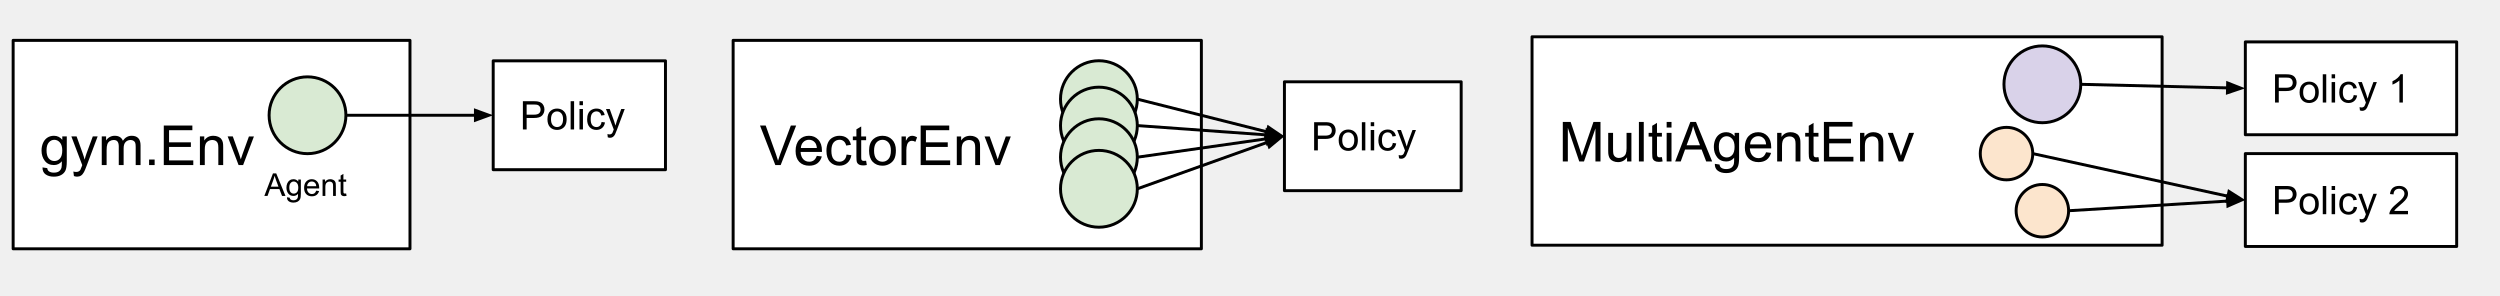
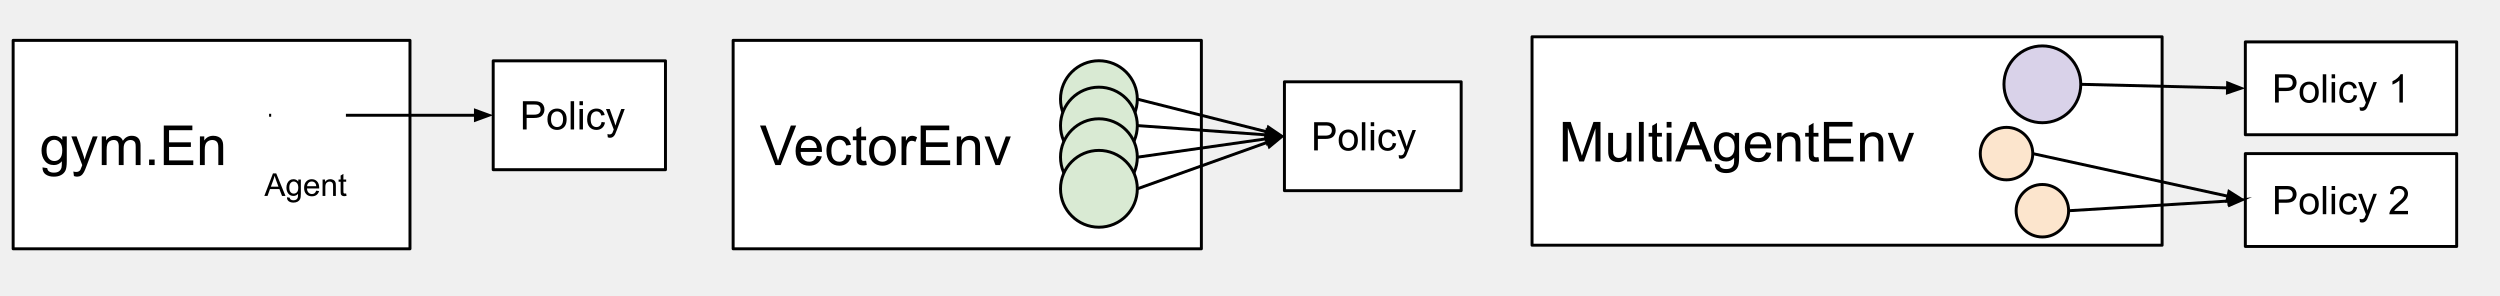
<svg xmlns="http://www.w3.org/2000/svg" version="1.1" viewBox="0.0 0.0 844.68 100.0" fill="none" stroke="none" stroke-linecap="square" stroke-miterlimit="10">
  <clipPath id="p.0">
    <path d="m0 0l844.68 0l0 100.0l-844.68 0l0 -100.0z" clip-rule="nonzero" />
  </clipPath>
  <g clip-path="url(#p.0)">
    <path fill="#000000" fill-opacity="0.0" d="m0 0l844.68 0l0 100.0l-844.68 0z" fill-rule="evenodd" />
    <path fill="#ffffff" d="m4.441 13.635l134.079 0l0 70.425l-134.079 0z" fill-rule="evenodd" />
    <path stroke="#000000" stroke-width="1.0" stroke-linejoin="round" stroke-linecap="butt" d="m4.441 13.635l134.079 0l0 70.425l-134.079 0z" fill-rule="evenodd" />
-     <path fill="#000000" d="m14.363 56.565l1.594 0.234q0.109 0.75 0.562 1.078q0.609 0.453 1.672 0.453q1.141 0 1.75 -0.453q0.625 -0.453 0.844 -1.266q0.125 -0.5 0.109 -2.109q-1.062 1.266 -2.672 1.266q-2.0 0 -3.094 -1.438q-1.094 -1.438 -1.094 -3.453q0 -1.391 0.5 -2.562q0.516 -1.172 1.453 -1.797q0.953 -0.641 2.25 -0.641q1.703 0 2.812 1.375l0 -1.156l1.516 0l0 8.359q0 2.266 -0.469 3.203q-0.453 0.938 -1.453 1.484q-0.984 0.547 -2.453 0.547q-1.719 0 -2.797 -0.781q-1.062 -0.766 -1.031 -2.344zm1.359 -5.812q0 1.906 0.75 2.781q0.766 0.875 1.906 0.875q1.125 0 1.891 -0.859q0.766 -0.875 0.766 -2.734q0 -1.781 -0.797 -2.672q-0.781 -0.906 -1.891 -0.906q-1.094 0 -1.859 0.891q-0.766 0.875 -0.766 2.625zm9.251 8.734l-0.188 -1.531q0.547 0.141 0.938 0.141q0.547 0 0.875 -0.188q0.328 -0.172 0.547 -0.5q0.156 -0.25 0.5 -1.219q0.047 -0.141 0.141 -0.406l-3.672 -9.688l1.766 0l2.016 5.594q0.391 1.078 0.703 2.25q0.281 -1.125 0.672 -2.203l2.078 -5.641l1.641 0l-3.688 9.828q-0.594 1.609 -0.922 2.203q-0.438 0.812 -1.0 1.188q-0.562 0.375 -1.344 0.375q-0.484 0 -1.062 -0.203zm9.406 -3.719l0 -9.672l1.469 0l0 1.359q0.453 -0.719 1.203 -1.141q0.766 -0.438 1.719 -0.438q1.078 0 1.766 0.453q0.688 0.438 0.969 1.234q1.156 -1.688 2.984 -1.688q1.453 0 2.219 0.797q0.781 0.797 0.781 2.453l0 6.641l-1.641 0l0 -6.094q0 -0.984 -0.156 -1.406q-0.156 -0.438 -0.578 -0.703q-0.422 -0.266 -0.984 -0.266q-1.016 0 -1.688 0.688q-0.672 0.672 -0.672 2.156l0 5.625l-1.641 0l0 -6.281q0 -1.094 -0.406 -1.641q-0.406 -0.547 -1.312 -0.547q-0.688 0 -1.281 0.359q-0.594 0.359 -0.859 1.062q-0.25 0.703 -0.25 2.031l0 5.016l-1.641 0zm15.994 0l0 -1.875l1.875 0l0 1.875l-1.875 0zm4.965 0l0 -13.359l9.656 0l0 1.578l-7.875 0l0 4.094l7.375 0l0 1.562l-7.375 0l0 4.547l8.188 0l0 1.578l-9.969 0zm12.209 0l0 -9.672l1.469 0l0 1.375q1.062 -1.594 3.078 -1.594q0.875 0 1.609 0.312q0.734 0.312 1.094 0.828q0.375 0.5 0.516 1.203q0.094 0.453 0.094 1.594l0 5.953l-1.641 0l0 -5.891q0 -1.0 -0.203 -1.484q-0.188 -0.5 -0.672 -0.797q-0.484 -0.297 -1.141 -0.297q-1.047 0 -1.812 0.672q-0.75 0.656 -0.75 2.516l0 5.281l-1.641 0zm13.063 0l-3.688 -9.672l1.734 0l2.078 5.797q0.328 0.938 0.625 1.938q0.203 -0.766 0.609 -1.828l2.141 -5.906l1.688 0l-3.656 9.672l-1.531 0z" fill-rule="nonzero" />
+     <path fill="#000000" d="m14.363 56.565l1.594 0.234q0.109 0.75 0.562 1.078q0.609 0.453 1.672 0.453q1.141 0 1.75 -0.453q0.625 -0.453 0.844 -1.266q0.125 -0.5 0.109 -2.109q-1.062 1.266 -2.672 1.266q-2.0 0 -3.094 -1.438q-1.094 -1.438 -1.094 -3.453q0 -1.391 0.5 -2.562q0.516 -1.172 1.453 -1.797q0.953 -0.641 2.25 -0.641q1.703 0 2.812 1.375l0 -1.156l1.516 0l0 8.359q0 2.266 -0.469 3.203q-0.453 0.938 -1.453 1.484q-0.984 0.547 -2.453 0.547q-1.719 0 -2.797 -0.781q-1.062 -0.766 -1.031 -2.344zm1.359 -5.812q0 1.906 0.75 2.781q0.766 0.875 1.906 0.875q1.125 0 1.891 -0.859q0.766 -0.875 0.766 -2.734q0 -1.781 -0.797 -2.672q-0.781 -0.906 -1.891 -0.906q-1.094 0 -1.859 0.891q-0.766 0.875 -0.766 2.625zm9.251 8.734l-0.188 -1.531q0.547 0.141 0.938 0.141q0.547 0 0.875 -0.188q0.328 -0.172 0.547 -0.5q0.156 -0.25 0.5 -1.219q0.047 -0.141 0.141 -0.406l-3.672 -9.688l1.766 0l2.016 5.594q0.391 1.078 0.703 2.25q0.281 -1.125 0.672 -2.203l2.078 -5.641l1.641 0l-3.688 9.828q-0.594 1.609 -0.922 2.203q-0.438 0.812 -1.0 1.188q-0.562 0.375 -1.344 0.375q-0.484 0 -1.062 -0.203zm9.406 -3.719l0 -9.672l1.469 0l0 1.359q0.453 -0.719 1.203 -1.141q0.766 -0.438 1.719 -0.438q1.078 0 1.766 0.453q0.688 0.438 0.969 1.234q1.156 -1.688 2.984 -1.688q1.453 0 2.219 0.797q0.781 0.797 0.781 2.453l0 6.641l-1.641 0l0 -6.094q0 -0.984 -0.156 -1.406q-0.156 -0.438 -0.578 -0.703q-0.422 -0.266 -0.984 -0.266q-1.016 0 -1.688 0.688q-0.672 0.672 -0.672 2.156l0 5.625l-1.641 0l0 -6.281q0 -1.094 -0.406 -1.641q-0.406 -0.547 -1.312 -0.547q-0.688 0 -1.281 0.359q-0.594 0.359 -0.859 1.062q-0.25 0.703 -0.25 2.031l0 5.016l-1.641 0zm15.994 0l0 -1.875l1.875 0l0 1.875l-1.875 0zm4.965 0l0 -13.359l9.656 0l0 1.578l-7.875 0l0 4.094l7.375 0l0 1.562l-7.375 0l0 4.547l8.188 0l0 1.578l-9.969 0zm12.209 0l0 -9.672l1.469 0l0 1.375q1.062 -1.594 3.078 -1.594q0.875 0 1.609 0.312q0.734 0.312 1.094 0.828q0.375 0.5 0.516 1.203q0.094 0.453 0.094 1.594l0 5.953l-1.641 0l0 -5.891q0 -1.0 -0.203 -1.484q-0.188 -0.5 -0.672 -0.797q-0.484 -0.297 -1.141 -0.297q-1.047 0 -1.812 0.672q-0.75 0.656 -0.75 2.516l0 5.281l-1.641 0zm13.063.7.0rc0l-3.688 -9.672l1.734 0l2.078 5.797q0.328 0.938 0.625 1.938q0.203 -0.766 0.609 -1.828l2.141 -5.906l1.688 0l-3.656 9.672l-1.531 0z" fill-rule="nonzero" />
    <path fill="#ffffff" d="m166.638 20.549l58.205 0l0 36.787l-58.205 0z" fill-rule="evenodd" />
    <path stroke="#000000" stroke-width="1.0" stroke-linejoin="round" stroke-linecap="butt" d="m166.638 20.549l58.205 0l0 36.787l-58.205 0z" fill-rule="evenodd" />
    <path fill="#000000" d="m176.669 43.742l0 -9.547l3.594 0q0.953 0 1.453 0.094q0.703 0.125 1.172 0.453q0.484 0.328 0.766 0.922q0.297 0.594 0.297 1.297q0 1.219 -0.781 2.062q-0.766 0.844 -2.797 0.844l-2.438 0l0 3.875l-1.266 0zm1.266 -5.0l2.453 0q1.234 0 1.75 -0.453q0.516 -0.469 0.516 -1.281q0 -0.609 -0.312 -1.031q-0.297 -0.422 -0.797 -0.562q-0.312 -0.094 -1.172 -0.094l-2.438 0l0 3.422zm7.03 1.547q0 -1.922 1.078 -2.844q0.891 -0.766 2.172 -0.766q1.422 0 2.328 0.938q0.906 0.922 0.906 2.578q0 1.328 -0.406 2.094q-0.391 0.766 -1.156 1.188q-0.766 0.422 -1.672 0.422q-1.453 0 -2.359 -0.922q-0.891 -0.938 -0.891 -2.688zm1.203 0q0 1.328 0.578 1.984q0.594 0.656 1.469 0.656q0.875 0 1.453 -0.656q0.578 -0.672 0.578 -2.031q0 -1.281 -0.594 -1.938q-0.578 -0.656 -1.438 -0.656q-0.875 0 -1.469 0.656q-0.578 0.656 -0.578 1.984zm6.631 3.453l0 -9.547l1.172 0l0 9.547l-1.172 0zm2.992 -8.188l0 -1.359l1.172 0l0 1.359l-1.172 0zm0 8.188l0 -6.906l1.172 0l0 6.906l-1.172 0zm7.461 -2.531l1.156 0.156q-0.188 1.188 -0.969 1.859q-0.781 0.672 -1.922 0.672q-1.406 0 -2.281 -0.922q-0.859 -0.938 -0.859 -2.656q0 -1.125 0.375 -1.969q0.375 -0.844 1.125 -1.25q0.766 -0.422 1.656 -0.422q1.125 0 1.844 0.578q0.719 0.562 0.922 1.609l-1.141 0.172q-0.172 -0.703 -0.594 -1.047q-0.406 -0.359 -0.984 -0.359q-0.891 0 -1.453 0.641q-0.547 0.641 -0.547 2.0q0 1.406 0.531 2.031q0.547 0.625 1.406 0.625q0.688 0 1.141 -0.422q0.469 -0.422 0.594 -1.297zm2.102 5.188l-0.125 -1.094q0.375 0.109 0.656 0.109q0.391 0 0.625 -0.141q0.234 -0.125 0.391 -0.359q0.109 -0.172 0.359 -0.875q0.031 -0.094 0.109 -0.281l-2.625 -6.922l1.266 0l1.438 4.0q0.281 0.766 0.5 1.594q0.203 -0.797 0.469 -1.578l1.484 -4.016l1.172 0l-2.625 7.016q-0.422 1.141 -0.656 1.578q-0.312 0.578 -0.719 0.844q-0.406 0.281 -0.969 0.281q-0.328 0 -0.75 -0.156z" fill-rule="nonzero" />
-     <path fill="#d9ead3" d="m90.921 38.942l0 0c0 -7.167 5.81 -12.976 12.976 -12.976l0 0c3.442 0 6.742 1.367 9.176 3.801c2.434 2.434 3.801 5.734 3.801 9.176l0 0c0 7.167 -5.81 12.976 -12.976 12.976l0 0c-7.167 0 -12.976 -5.81 -12.976 -12.976z" fill-rule="evenodd" />
-     <path stroke="#000000" stroke-width="1.0" stroke-linejoin="round" stroke-linecap="butt" d="m90.921 38.942l0 0c0 -7.167 5.81 -12.976 12.976 -12.976l0 0c3.442 0 6.742 1.367 9.176 3.801c2.434 2.434 3.801 5.734 3.801 9.176l0 0c0 7.167 -5.81 12.976 -12.976 12.976l0 0c-7.167 0 -12.976 -5.81 -12.976 -12.976z" fill-rule="evenodd" />
+     <path fill="#d9ead3" d="m90.921 38.942.7.0rc0 0c0 -7.167 5.81 -12.976 12.976 -12.976l0 0c3.442 0 6.742 1.367 9.176 3.801c2.434 2.434 3.801 5.734 3.801 9.176l0 0c0 7.167 -5.81 12.976 -12.976 12.976l0 0c-7.167 0 -12.976 -5.81 -12.976 -12.976z" fill-rule="evenodd" />
+     <path stroke="#000000" stroke-width="1.0" stroke-linejoin="round" stroke-linecap="butt" d="m90.921 38.942.7.0rc0 0c0 -7.167 5.81 -12.976 12.976 -12.976l0 0c3.442 0 6.742 1.367 9.176 3.801c2.434 2.434 3.801 5.734 3.801 9.176l0 0c0 7.167 -5.81 12.976 -12.976 12.976l0 0c-7.167 0 -12.976 -5.81 -12.976 -12.976z" fill-rule="evenodd" />
    <path fill="#000000" fill-opacity="0.0" d="m116.874 38.942l49.764 0" fill-rule="evenodd" />
    <path stroke="#000000" stroke-width="1.0" stroke-linejoin="round" stroke-linecap="butt" d="m116.874 38.942l43.764 0" fill-rule="evenodd" />
    <path fill="#000000" stroke="#000000" stroke-width="1.0" stroke-linecap="butt" d="m160.638 40.594l4.538 -1.652l-4.538 -1.652z" fill-rule="evenodd" />
    <path fill="#000000" fill-opacity="0.0" d="m80.326 46.961l58.205 0l0 36.787l-58.205 0z" fill-rule="evenodd" />
    <path fill="#000000" d="m89.311 66.201l2.922 -7.625l1.094 0l3.125 7.625l-1.156 0l-0.891 -2.312l-3.188 0l-0.828 2.312l-1.078 0zm2.203 -3.125l2.578 0l-0.797 -2.125q-0.359 -0.953 -0.531 -1.578q-0.156 0.734 -0.422 1.453l-0.828 2.25zm5.451 3.578l0.906 0.141q0.062 0.422 0.328 0.609q0.344 0.266 0.938 0.266q0.656 0 1.0 -0.266q0.359 -0.25 0.484 -0.719q0.078 -0.297 0.078 -1.203q-0.625 0.719 -1.531 0.719q-1.141 0 -1.766 -0.812q-0.625 -0.828 -0.625 -1.984q0 -0.781 0.281 -1.453q0.297 -0.672 0.828 -1.031q0.547 -0.375 1.281 -0.375q0.984 0 1.609 0.797l0 -0.672l0.875 0l0 4.781q0 1.297 -0.266 1.828q-0.266 0.547 -0.844 0.859q-0.562 0.312 -1.391 0.312q-0.984 0 -1.594 -0.453q-0.609 -0.438 -0.594 -1.344zm0.781 -3.312q0 1.078 0.422 1.578q0.438 0.5 1.078 0.5q0.656 0 1.094 -0.484q0.438 -0.5 0.438 -1.562q0 -1.016 -0.453 -1.531q-0.453 -0.516 -1.094 -0.516q-0.609 0 -1.047 0.516q-0.438 0.5 -0.438 1.5zm9.098 1.078l0.969 0.125q-0.234 0.844 -0.859 1.312q-0.609 0.469 -1.578 0.469q-1.203 0 -1.922 -0.75q-0.703 -0.75 -0.703 -2.094q0 -1.391 0.719 -2.156q0.719 -0.781 1.859 -0.781q1.109 0 1.812 0.766q0.703 0.75 0.703 2.125q0 0.078 0 0.234l-4.125 0q0.047 0.922 0.516 1.406q0.469 0.484 1.156 0.484q0.516 0 0.875 -0.266q0.359 -0.281 0.578 -0.875zm-3.078 -1.516l3.094 0q-0.062 -0.688 -0.359 -1.047q-0.453 -0.531 -1.156 -0.531q-0.641 0 -1.094 0.438q-0.438 0.422 -0.484 1.141zm5.223 3.297l0 -5.531l0.844 0l0 0.797q0.609 -0.922 1.75 -0.922q0.5 0 0.922 0.188q0.422 0.172 0.625 0.469q0.219 0.297 0.297 0.688q0.047 0.266 0.047 0.922l0 3.391l-0.938 0l0 -3.359q0 -0.578 -0.109 -0.859q-0.109 -0.281 -0.391 -0.453q-0.266 -0.172 -0.641 -0.172q-0.594 0 -1.031 0.391q-0.438 0.375 -0.438 1.438l0 3.016l-0.938 0zm7.973 -0.844l0.125 0.828q-0.391 0.094 -0.703 0.094q-0.5 0 -0.781 -0.156q-0.281 -0.172 -0.406 -0.438q-0.109 -0.266 -0.109 -1.109l0 -3.172l-0.688 0l0 -0.734l0.688 0l0 -1.359l0.938 -0.562l0 1.922l0.938 0l0 0.734l-0.938 0l0 3.234q0 0.391 0.047 0.516q0.047 0.109 0.156 0.188q0.109 0.062 0.328 0.062q0.156 0 0.406 -0.047z" fill-rule="nonzero" />
    <path fill="#ffffff" d="m517.635 12.427l212.882 0l0 70.425l-212.882 0z" fill-rule="evenodd" />
    <path stroke="#000000" stroke-width="1.0" stroke-linejoin="round" stroke-linecap="butt" d="m517.635 12.427l212.882 0l0 70.425l-212.882 0z" fill-rule="evenodd" />
    <path fill="#000000" d="m528.026 54.559l0 -13.359l2.656 0l3.156 9.453q0.438 1.328 0.641 1.984q0.234 -0.734 0.703 -2.141l3.203 -9.297l2.375 0l0 13.359l-1.703 0l0 -11.172l-3.875 11.172l-1.594 0l-3.859 -11.375l0 11.375l-1.703 0zm21.713 0l0 -1.422q-1.125 1.641 -3.062 1.641q-0.859 0 -1.609 -0.328q-0.734 -0.328 -1.094 -0.828q-0.359 -0.5 -0.5 -1.219q-0.109 -0.469 -0.109 -1.531l0 -5.984l1.641 0l0 5.359q0 1.281 0.109 1.734q0.156 0.641 0.656 1.016q0.5 0.375 1.234 0.375q0.734 0 1.375 -0.375q0.656 -0.391 0.922 -1.031q0.266 -0.656 0.266 -1.891l0 -5.188l1.641 0l0 9.672l-1.469 0zm4.001 0l0 -13.359l1.641 0l0 13.359l-1.641 0zm7.77 -1.469l0.234 1.453q-0.688 0.141 -1.234 0.141q-0.891 0 -1.391 -0.281q-0.484 -0.281 -0.688 -0.734q-0.203 -0.469 -0.203 -1.938l0 -5.578l-1.203 0l0 -1.266l1.203 0l0 -2.391l1.625 -0.984l0 3.375l1.656 0l0 1.266l-1.656 0l0 5.672q0 0.688 0.078 0.891q0.094 0.203 0.281 0.328q0.203 0.109 0.578 0.109q0.266 0 0.719 -0.062zm1.605 -10.0l0 -1.891l1.641 0l0 1.891l-1.641 0zm0 11.469l0 -9.672l1.641 0l0 9.672l-1.641 0zm2.879 0l5.125 -13.359l1.906 0l5.469 13.359l-2.016 0l-1.547 -4.047l-5.594 0l-1.469 4.047l-1.875 0zm3.859 -5.484l4.531 0l-1.406 -3.703q-0.625 -1.688 -0.938 -2.766q-0.266 1.281 -0.719 2.547l-1.469 3.922zm9.537 6.281l1.594 0.234q0.109 0.75 0.562 1.078q0.609 0.453 1.672 0.453q1.141 0 1.75 -0.453q0.625 -0.453 0.844 -1.266q0.125 -0.5 0.109 -2.109q-1.062 1.266 -2.672 1.266q-2.0 0 -3.094 -1.438q-1.094 -1.438 -1.094 -3.453q0 -1.391 0.5 -2.562q0.516 -1.172 1.453 -1.797q0.953 -0.641 2.25 -0.641q1.703 0 2.812 1.375l0 -1.156l1.516 0l0 8.359q0 2.266 -0.469 3.203q-0.453 0.938 -1.453 1.484q-0.984 0.547 -2.453 0.547q-1.719 0 -2.797 -0.781q-1.062 -0.766 -1.031 -2.344zm1.359 -5.812q0 1.906 0.75 2.781q0.766 0.875 1.906 0.875q1.125 0 1.891 -0.859q0.766 -0.875 0.766 -2.734q0 -1.781 -0.797 -2.672q-0.781 -0.906 -1.891 -0.906q-1.094 0 -1.859 0.891q-0.766 0.875 -0.766 2.625zm15.954 1.906l1.688 0.203q-0.406 1.484 -1.484 2.312q-1.078 0.812 -2.766 0.812q-2.125 0 -3.375 -1.297q-1.234 -1.312 -1.234 -3.672q0 -2.453 1.25 -3.797q1.266 -1.344 3.266 -1.344q1.938 0 3.156 1.328q1.234 1.312 1.234 3.703q0 0.156 0 0.438l-7.219 0q0.094 1.594 0.906 2.453q0.812 0.844 2.016 0.844q0.906 0 1.547 -0.469q0.641 -0.484 1.016 -1.516zm-5.391 -2.656l5.406 0q-0.109 -1.219 -0.625 -1.828q-0.781 -0.953 -2.031 -0.953q-1.125 0 -1.906 0.766q-0.766 0.75 -0.844 2.016zm9.141 5.766l0 -9.672l1.469 0l0 1.375q1.062 -1.594 3.078 -1.594q0.875 0 1.609 0.312q0.734 0.312 1.094 0.828q0.375 0.5 0.516 1.203q0.094 0.453 0.094 1.594l0 5.953l-1.641 0l0 -5.891q0 -1.0 -0.203 -1.484q-0.188 -0.5 -0.672 -0.797q-0.484 -0.297 -1.141 -0.297q-1.047 0 -1.812 0.672q-0.75 0.656 -0.75 2.516l0 5.281l-1.641 0zm13.954 -1.469l0.234 1.453q-0.688 0.141 -1.234 0.141q-0.891 0 -1.391 -0.281q-0.484 -0.281 -0.688 -0.734q-0.203 -0.469 -0.203 -1.938l0 -5.578l-1.203 0l0 -1.266l1.203 0l0 -2.391l1.625 -0.984l0 3.375l1.656 0l0 1.266l-1.656 0l0 5.672q0 0.688 0.078 0.891q0.094 0.203 0.281 0.328q0.203 0.109 0.578 0.109q0.266 0 0.719 -0.062zm1.84 1.469l0 -13.359l9.656 0l0 1.578l-7.875 0l0 4.094l7.375 0l0 1.562l-7.375 0l0 4.547l8.188 0l0 1.578l-9.969 0zm12.209 0l0 -9.672l1.469 0l0 1.375q1.062 -1.594 3.078 -1.594q0.875 0 1.609 0.312q0.734 0.312 1.094 0.828q0.375 0.5 0.516 1.203q0.094 0.453 0.094 1.594l0 5.953l-1.641 0l0 -5.891q0 -1.0 -0.203 -1.484q-0.188 -0.5 -0.672 -0.797q-0.484 -0.297 -1.141 -0.297q-1.047 0 -1.812 0.672q-0.75 0.656 -0.75 2.516l0 5.281l-1.641 0zm13.063 0l-3.688 -9.672l1.734 0l2.078 5.797q0.328 0.938 0.625 1.938q0.203 -0.766 0.609 -1.828l2.141 -5.906l1.688 0l-3.656 9.672l-1.531 0z" fill-rule="nonzero" />
    <path fill="#d9d2e9" d="m677.081 28.488l0 0c0 -7.167 5.81 -12.976 12.976 -12.976l0 0c3.442 0 6.742 1.367 9.176 3.801c2.434 2.434 3.801 5.734 3.801 9.176l0 0c0 7.167 -5.81 12.976 -12.976 12.976l0 0c-7.167 0 -12.976 -5.81 -12.976 -12.976z" fill-rule="evenodd" />
    <path stroke="#000000" stroke-width="1.0" stroke-linejoin="round" stroke-linecap="butt" d="m677.081 28.488l0 0c0 -7.167 5.81 -12.976 12.976 -12.976l0 0c3.442 0 6.742 1.367 9.176 3.801c2.434 2.434 3.801 5.734 3.801 9.176l0 0c0 7.167 -5.81 12.976 -12.976 12.976l0 0c-7.167 0 -12.976 -5.81 -12.976 -12.976z" fill-rule="evenodd" />
    <path fill="#fce5cd" d="m669.08 51.898l0 0c0 -4.897 3.969 -8.866 8.866 -8.866l0 0c2.351 0 4.607 0.934 6.269 2.597c1.663 1.663 2.597 3.918 2.597 6.269l0 0c0 4.897 -3.97 8.866 -8.866 8.866l0 0c-4.897 0 -8.866 -3.97 -8.866 -8.866z" fill-rule="evenodd" />
    <path stroke="#000000" stroke-width="1.0" stroke-linejoin="round" stroke-linecap="butt" d="m669.08 51.898l0 0c0 -4.897 3.969 -8.866 8.866 -8.866l0 0c2.351 0 4.607 0.934 6.269 2.597c1.663 1.663 2.597 3.918 2.597 6.269l0 0c0 4.897 -3.97 8.866 -8.866 8.866l0 0c-4.897 0 -8.866 -3.97 -8.866 -8.866z" fill-rule="evenodd" />
    <path fill="#fce5cd" d="m681.192 71.198l0 0c0 -4.897 3.969 -8.866 8.866 -8.866l0 0c2.351 0 4.607 0.934 6.269 2.597c1.663 1.663 2.597 3.918 2.597 6.269l0 0c0 4.897 -3.97 8.866 -8.866 8.866l0 0c-4.897 0 -8.866 -3.97 -8.866 -8.866z" fill-rule="evenodd" />
    <path stroke="#000000" stroke-width="1.0" stroke-linejoin="round" stroke-linecap="butt" d="m681.192 71.198l0 0c0 -4.897 3.969 -8.866 8.866 -8.866l0 0c2.351 0 4.607 0.934 6.269 2.597c1.663 1.663 2.597 3.918 2.597 6.269l0 0c0 4.897 -3.97 8.866 -8.866 8.866l0 0c-4.897 0 -8.866 -3.97 -8.866 -8.866z" fill-rule="evenodd" />
    <path fill="#ffffff" d="m758.638 14.157l71.402 0l0 31.37l-71.402 0z" fill-rule="evenodd" />
    <path stroke="#000000" stroke-width="1.0" stroke-linejoin="round" stroke-linecap="butt" d="m758.638 14.157l71.402 0l0 31.37l-71.402 0z" fill-rule="evenodd" />
    <path fill="#000000" d="m768.669 34.643l0 -9.547l3.594 0q0.953 0 1.453 0.094q0.703 0.125 1.172 0.453q0.484 0.328 0.766 0.922q0.297 0.594 0.297 1.297q0 1.219 -0.781 2.062q-0.766 0.844 -2.797 0.844l-2.438 0l0 3.875l-1.266 0zm1.266 -5l2.453 0q1.234 0 1.75 -0.453q0.516 -0.469 0.516 -1.281q0 -0.609 -0.312 -1.031q-0.297 -0.422 -0.797 -0.562q-0.312 -0.094 -1.172 -0.094l-2.438 0l0 3.422zm7.03 1.547q0 -1.922 1.078 -2.844q0.891 -0.766 2.172 -0.766q1.422 0 2.328 0.938q0.906 0.922 0.906 2.578q0 1.328 -0.406 2.094q-0.391 0.766 -1.156 1.188q-0.766 0.422 -1.672 0.422q-1.453 0 -2.359 -0.922q-0.891 -0.938 -0.891 -2.688zm1.203 0q0 1.328 0.578 1.984q0.594 0.656 1.469 0.656q0.875 0 1.453 -0.656q0.578 -0.672 0.578 -2.031q0 -1.281 -0.594 -1.938q-0.578 -0.656 -1.438 -0.656q-0.875 0 -1.469 0.656q-0.578 0.656 -0.578 1.984zm6.631 3.453l0 -9.547l1.172 0l0 9.547l-1.172 0zm2.992 -8.188l0 -1.359l1.172 0l0 1.359l-1.172 0zm0 8.188l0 -6.906l1.172 0l0 6.906l-1.172 0zm7.461 -2.531l1.156 0.156q-0.188 1.188 -0.969 1.859q-0.781 0.672 -1.922 0.672q-1.406 0 -2.281 -0.922q-0.859 -0.938 -0.859 -2.656q0 -1.125 0.375 -1.969q0.375 -0.844 1.125 -1.25q0.766 -0.422 1.656 -0.422q1.125 0 1.844 0.578q0.719 0.562 0.922 1.609l-1.141 0.172q-0.172 -0.703 -0.594 -1.047q-0.406 -0.359 -0.984 -0.359q-0.891 0 -1.453 0.641q-0.547 0.641 -0.547 2.0q0 1.406 0.531 2.031q0.547 0.625 1.406 0.625q0.688 0 1.141 -0.422q0.469 -0.422 0.594 -1.297zm2.102 5.188l-0.125 -1.094q0.375 0.109 0.656 0.109q0.391 0 0.625 -0.141q0.234 -0.125 0.391 -0.359q0.109 -0.172 0.359 -0.875q0.031 -0.094 0.109 -0.281l-2.625 -6.922l1.266 0l1.438 4.0q0.281 0.766 0.5 1.594q0.203 -0.797 0.469 -1.578l1.484 -4.016l1.172 0l-2.625 7.016q-0.422 1.141 -0.656 1.578q-0.312 0.578 -0.719 0.844q-0.406 0.281 -0.969 0.281q-0.328 0 -0.75 -0.156zm14.508 -2.656l-1.172 0l0 -7.469q-0.422 0.406 -1.109 0.812q-0.688 0.406 -1.234 0.609l0 -1.141q0.984 -0.453 1.719 -1.109q0.734 -0.672 1.031 -1.281l0.766 0l0 9.578z" fill-rule="nonzero" />
    <path fill="#ffffff" d="m758.638 51.898l71.402 0l0 31.37l-71.402 0z" fill-rule="evenodd" />
    <path stroke="#000000" stroke-width="1.0" stroke-linejoin="round" stroke-linecap="butt" d="m758.638 51.898l71.402 0l0 31.37l-71.402 0z" fill-rule="evenodd" />
    <path fill="#000000" d="m768.669 72.383l0 -9.547l3.594 0q0.953 0 1.453 0.094q0.703 0.125 1.172 0.453q0.484 0.328 0.766 0.922q0.297 0.594 0.297 1.297q0 1.219 -0.781 2.062q-0.766 0.844 -2.797 0.844l-2.438 0l0 3.875l-1.266 0zm1.266 -5.0l2.453 0q1.234 0 1.75 -0.453q0.516 -0.469 0.516 -1.281q0 -0.609 -0.312 -1.031q-0.297 -0.422 -0.797 -0.562q-0.312 -0.094 -1.172 -0.094l-2.438 0l0 3.422zm7.03 1.547q0 -1.922 1.078 -2.844q0.891 -0.766 2.172 -0.766q1.422 0 2.328 0.938q0.906 0.922 0.906 2.578q0 1.328 -0.406 2.094q-0.391 0.766 -1.156 1.188q-0.766 0.422 -1.672 0.422q-1.453 0 -2.359 -0.922q-0.891 -0.938 -0.891 -2.688zm1.203 0q0 1.328 0.578 1.984q0.594 0.656 1.469 0.656q0.875 0 1.453 -0.656q0.578 -0.672 0.578 -2.031q0 -1.281 -0.594 -1.938q-0.578 -0.656 -1.438 -0.656q-0.875 0 -1.469 0.656q-0.578 0.656 -0.578 1.984zm6.631 3.453l0 -9.547l1.172 0l0 9.547l-1.172 0zm2.992 -8.188l0 -1.359l1.172 0l0 1.359l-1.172 0zm0 8.188l0 -6.906l1.172 0l0 6.906l-1.172 0zm7.461 -2.531l1.156 0.156q-0.188 1.188 -0.969 1.859q-0.781 0.672 -1.922 0.672q-1.406 0 -2.281 -0.922q-0.859 -0.938 -0.859 -2.656q0 -1.125 0.375 -1.969q0.375 -0.844 1.125 -1.25q0.766 -0.422 1.656 -0.422q1.125 0 1.844 0.578q0.719 0.562 0.922 1.609l-1.141 0.172q-0.172 -0.703 -0.594 -1.047q-0.406 -0.359 -0.984 -0.359q-0.891 0 -1.453 0.641q-0.547 0.641 -0.547 2.0q0 1.406 0.531 2.031q0.547 0.625 1.406 0.625q0.688 0 1.141 -0.422q0.469 -0.422 0.594 -1.297zm2.102 5.188l-0.125 -1.094q0.375 0.109 0.656 0.109q0.391 0 0.625 -0.141q0.234 -0.125 0.391 -0.359q0.109 -0.172 0.359 -0.875q0.031 -0.094 0.109 -0.281l-2.625 -6.922l1.266 0l1.438 4.0q0.281 0.766 0.5 1.594q0.203 -0.797 0.469 -1.578l1.484 -4.016l1.172 0l-2.625 7.016q-0.422 1.141 -0.656 1.578q-0.312 0.578 -0.719 0.844q-0.406 0.281 -0.969 0.281q-0.328 0 -0.75 -0.156zm16.242 -3.781l0 1.125l-6.297 0q-0.016 -0.422 0.141 -0.812q0.234 -0.641 0.766 -1.266q0.531 -0.625 1.531 -1.453q1.562 -1.266 2.109 -2.016q0.547 -0.75 0.547 -1.406q0 -0.703 -0.5 -1.172q-0.5 -0.484 -1.297 -0.484q-0.859 0 -1.375 0.516q-0.5 0.5 -0.5 1.391l-1.203 -0.109q0.125 -1.359 0.922 -2.063q0.812 -0.703 2.172 -0.703q1.375 0 2.172 0.766q0.812 0.75 0.812 1.875q0 0.578 -0.234 1.141q-0.234 0.547 -0.781 1.156q-0.547 0.609 -1.812 1.672q-1.047 0.891 -1.359 1.219q-0.297 0.312 -0.484 0.625l4.672 0z" fill-rule="nonzero" />
    <path fill="#000000" fill-opacity="0.0" d="m703.034 28.488l55.591 1.354" fill-rule="evenodd" />
    <path stroke="#000000" stroke-width="1.0" stroke-linejoin="round" stroke-linecap="butt" d="m703.034 28.488l49.592 1.208" fill-rule="evenodd" />
    <path fill="#000000" stroke="#000000" stroke-width="1.0" stroke-linecap="butt" d="m752.586 31.348l4.577 -1.541l-4.497 -1.762z" fill-rule="evenodd" />
    <path fill="#000000" fill-opacity="0.0" d="m686.813 51.898l71.811 15.685" fill-rule="evenodd" />
    <path stroke="#000000" stroke-width="1.0" stroke-linejoin="round" stroke-linecap="butt" d="m686.813 51.898l65.949 14.405" fill-rule="evenodd" />
    <path fill="#000000" stroke="#000000" stroke-width="1.0" stroke-linecap="butt" d="m752.409 67.916l4.786 -0.645l-4.081 -2.582z" fill-rule="evenodd" />
    <path fill="#000000" fill-opacity="0.0" d="m698.924 71.198l59.716 -3.622" fill-rule="evenodd" />
    <path stroke="#000000" stroke-width="1.0" stroke-linejoin="round" stroke-linecap="butt" d="m698.924 71.198l53.727 -3.259" fill-rule="evenodd" />
-     <path fill="#000000" stroke="#000000" stroke-width="1.0" stroke-linecap="butt" d="m752.752 69.588l4.43 -1.923l-4.63 -1.374z" fill-rule="evenodd" />
+     <path fill="#000000" stroke="#000000" stroke-width="1.0" stroke-linecap="butt" d="m752.752 69.588l4.43 -1.923l-4.62.7.0rc07 -1.374z" fill-rule="evenodd" />
    <path fill="#ffffff" d="m247.706 13.635l158.205 0l0 70.425l-158.205 0z" fill-rule="evenodd" />
    <path stroke="#000000" stroke-width="1.0" stroke-linejoin="round" stroke-linecap="butt" d="m247.706 13.635l158.205 0l0 70.425l-158.205 0z" fill-rule="evenodd" />
    <path fill="#000000" d="m261.956 55.768l-5.172 -13.359l1.922 0l3.469 9.703q0.422 1.172 0.703 2.188q0.312 -1.094 0.719 -2.188l3.609 -9.703l1.797 0l-5.234 13.359l-1.812 0zm14.023 -3.109l1.688 0.203q-0.406 1.484 -1.484 2.312q-1.078 0.812 -2.766 0.812q-2.125 0 -3.375 -1.297q-1.234 -1.312 -1.234 -3.672q0 -2.453 1.25 -3.797q1.266 -1.344 3.266 -1.344q1.938 0 3.156 1.328q1.234 1.312 1.234 3.703q0 0.156 0 0.438l-7.219 0q0.094 1.594 0.906 2.453q0.812 0.844 2.016 0.844q0.906 0 1.547 -0.469q0.641 -0.484 1.016 -1.516zm-5.391 -2.656l5.406 0q-0.109 -1.219 -0.625 -1.828q-0.781 -0.953 -2.031 -0.953q-1.125 0 -1.906 0.766q-0.766 0.75 -0.844 2.016zm15.454 2.219l1.609 0.219q-0.266 1.656 -1.359 2.609q-1.078 0.938 -2.672 0.938q-1.984 0 -3.188 -1.297q-1.203 -1.297 -1.203 -3.719q0 -1.578 0.516 -2.75q0.516 -1.172 1.578 -1.75q1.062 -0.594 2.312 -0.594q1.578 0 2.578 0.797q1.0 0.797 1.281 2.266l-1.594 0.234q-0.234 -0.969 -0.812 -1.453q-0.578 -0.5 -1.391 -0.5q-1.234 0 -2.016 0.891q-0.781 0.891 -0.781 2.812q0 1.953 0.75 2.844q0.75 0.875 1.953 0.875q0.969 0 1.609 -0.594q0.656 -0.594 0.828 -1.828zm6.594 2.078l0.234 1.453q-0.688 0.141 -1.234 0.141q-0.891 0 -1.391 -0.281q-0.484 -0.281 -0.688 -0.734q-0.203 -0.469 -0.203 -1.938l0 -5.578l-1.203 0l0 -1.266l1.203 0l0 -2.391l1.625 -0.984l0 3.375l1.656 0l0 1.266l-1.656 0l0 5.672q0 0.688 0.078 0.891q0.094 0.203 0.281 0.328q0.203 0.109 0.578 0.109q0.266 0 0.719 -0.062zm0.996 -3.375q0 -2.688 1.484 -3.969q1.25 -1.078 3.047 -1.078q2.0 0 3.266 1.312q1.266 1.297 1.266 3.609q0 1.859 -0.562 2.938q-0.562 1.062 -1.641 1.656q-1.062 0.594 -2.328 0.594q-2.031 0 -3.281 -1.297q-1.25 -1.312 -1.25 -3.766zm1.688 0q0 1.859 0.797 2.797q0.812 0.922 2.047 0.922q1.219 0 2.031 -0.922q0.812 -0.938 0.812 -2.844q0 -1.797 -0.812 -2.719q-0.812 -0.922 -2.031 -0.922q-1.234 0 -2.047 0.922q-0.797 0.906 -0.797 2.766zm9.282 4.844l0 -9.672l1.469 0l0 1.469q0.562 -1.031 1.031 -1.359q0.484 -0.328 1.062 -0.328q0.828 0 1.688 0.531l-0.562 1.516q-0.609 -0.359 -1.203 -0.359q-0.547 0 -0.969 0.328q-0.422 0.328 -0.609 0.891q-0.281 0.875 -0.281 1.922l0 5.062l-1.625 0zm6.463 0l0 -13.359l9.656 0l0 1.578l-7.875 0l0 4.094l7.375 0l0 1.562l-7.375 0l0 4.547l8.188 0l0 1.578l-9.969 0zm12.209 0l0 -9.672l1.469 0l0 1.375q1.062 -1.594 3.078 -1.594q0.875 0 1.609 0.312q0.734 0.312 1.094 0.828q0.375 0.5 0.516 1.203q0.094 0.453 0.094 1.594l0 5.953l-1.641 0l0 -5.891q0 -1.0 -0.203 -1.484q-0.188 -0.5 -0.672 -0.797q-0.484 -0.297 -1.141 -0.297q-1.047 0 -1.812 0.672q-0.75 0.656 -0.75 2.516l0 5.281l-1.641 0zm13.063 0l-3.688 -9.672l1.734 0l2.078 5.797q0.328 0.938 0.625 1.938q0.203 -0.766 0.609 -1.828l2.141 -5.906l1.688 0l-3.656 9.672l-1.531 0z" fill-rule="nonzero" />
    <path fill="#ffffff" d="m433.973 27.633l59.717 0l0 36.787l-59.717 0z" fill-rule="evenodd" />
    <path stroke="#000000" stroke-width="1.0" stroke-linejoin="round" stroke-linecap="butt" d="m433.973 27.633l59.717 0l0 36.787l-59.717 0z" fill-rule="evenodd" />
    <path fill="#000000" d="m444.005 50.826l0 -9.547l3.594 0q0.953 0 1.453 0.094q0.703 0.125 1.172 0.453q0.484 0.328 0.766 0.922q0.297 0.594 0.297 1.297q0 1.219 -0.781 2.062q-0.766 0.844 -2.797 0.844l-2.438 0l0 3.875l-1.266 0zm1.266 -5.0l2.453 0q1.234 0 1.75 -0.453q0.516 -0.469 0.516 -1.281q0 -0.609 -0.312 -1.031q-0.297 -0.422 -0.797 -0.562q-0.312 -0.094 -1.172 -0.094l-2.438 0l0 3.422zm7.03 1.547q0 -1.922 1.078 -2.844q0.891 -0.766 2.172 -0.766q1.422 0 2.328 0.938q0.906 0.922 0.906 2.578q0 1.328 -0.406 2.094q-0.391 0.766 -1.156 1.188q-0.766 0.422 -1.672 0.422q-1.453 0 -2.359 -0.922q-0.891 -0.938 -0.891 -2.688zm1.203 0q0 1.328 0.578 1.984q0.594 0.656 1.469 0.656q0.875 0 1.453 -0.656q0.578 -0.672 0.578 -2.031q0 -1.281 -0.594 -1.938q-0.578 -0.656 -1.438 -0.656q-0.875 0 -1.469 0.656q-0.578 0.656 -0.578 1.984zm6.631 3.453l0 -9.547l1.172 0l0 9.547l-1.172 0zm2.992 -8.188l0 -1.359l1.172 0l0 1.359l-1.172 0zm0 8.188l0 -6.906l1.172 0l0 6.906l-1.172 0zm7.461 -2.531l1.156 0.156q-0.188 1.188 -0.969 1.859q-0.781 0.672 -1.922 0.672q-1.406 0 -2.281 -0.922q-0.859 -0.938 -0.859 -2.656q0 -1.125 0.375 -1.969q0.375 -0.844 1.125 -1.25q0.766 -0.422 1.656 -0.422q1.125 0 1.844 0.578q0.719 0.562 0.922 1.609l-1.141 0.172q-0.172 -0.703 -0.594 -1.047q-0.406 -0.359 -0.984 -0.359q-0.891 0 -1.453 0.641q-0.547 0.641 -0.547 2.0q0 1.406 0.531 2.031q0.547 0.625 1.406 0.625q0.688 0 1.141 -0.422q0.469 -0.422 0.594 -1.297zm2.102 5.188l-0.125 -1.094q0.375 0.109 0.656 0.109q0.391 0 0.625 -0.141q0.234 -0.125 0.391 -0.359q0.109 -0.172 0.359 -0.875q0.031 -0.094 0.109 -0.281l-2.625 -6.922l1.266 0l1.438 4.0q0.281 0.766 0.5 1.594q0.203 -0.797 0.469 -1.578l1.484 -4.016l1.172 0l-2.625 7.016q-0.422 1.141 -0.656 1.578q-0.312 0.578 -0.719 0.844q-0.406 0.281 -0.969 0.281q-0.328 0 -0.75 -0.156z" fill-rule="nonzero" />
    <path fill="#d9ead3" d="m358.315 33.499l0 0c0 -7.167 5.81 -12.976 12.976 -12.976l0 0c3.442 0 6.742 1.367 9.176 3.801c2.434 2.434 3.801 5.734 3.801 9.176l0 0c0 7.167 -5.81 12.976 -12.976 12.976l0 0c-7.167 0 -12.976 -5.81 -12.976 -12.976z" fill-rule="evenodd" />
    <path stroke="#000000" stroke-width="1.0" stroke-linejoin="round" stroke-linecap="butt" d="m358.315 33.499l0 0c0 -7.167 5.81 -12.976 12.976 -12.976l0 0c3.442 0 6.742 1.367 9.176 3.801c2.434 2.434 3.801 5.734 3.801 9.176l0 0c0 7.167 -5.81 12.976 -12.976 12.976l0 0c-7.167 0 -12.976 -5.81 -12.976 -12.976z" fill-rule="evenodd" />
    <path fill="#000000" fill-opacity="0.0" d="m384.267 33.499l49.701 12.535" fill-rule="evenodd" />
    <path stroke="#000000" stroke-width="1.0" stroke-linejoin="round" stroke-linecap="butt" d="m384.268 33.499l43.883 11.068" fill-rule="evenodd" />
    <path fill="#000000" stroke="#000000" stroke-width="1.0" stroke-linecap="butt" d="m427.747 46.169l4.804 -0.492l-3.996 -2.711z" fill-rule="evenodd" />
    <path fill="#d9ead3" d="m358.315 42.428l0 0c0 -7.167 5.81 -12.976 12.976 -12.976l0 0c3.442 0 6.742 1.367 9.176 3.801c2.434 2.434 3.801 5.734 3.801 9.176l0 0c0 7.167 -5.81 12.976 -12.976 12.976l0 0c-7.167 0 -12.976 -5.81 -12.976 -12.976z" fill-rule="evenodd" />
    <path stroke="#000000" stroke-width="1.0" stroke-linejoin="round" stroke-linecap="butt" d="m358.315 42.428l0 0c0 -7.167 5.81 -12.976 12.976 -12.976l0 0c3.442 0 6.742 1.367 9.176 3.801c2.434 2.434 3.801 5.734 3.801 9.176l0 0c0 7.167 -5.81 12.976 -12.976 12.976l0 0c-7.167 0 -12.976 -5.81 -12.976 -12.976z" fill-rule="evenodd" />
    <path fill="#d9ead3" d="m358.315 53.113l0 0c0 -7.167 5.81 -12.976 12.976 -12.976l0 0c3.442 0 6.742 1.367 9.176 3.801c2.434 2.434 3.801 5.734 3.801 9.176l0 0c0 7.167 -5.81 12.976 -12.976 12.976l0 0c-7.167 0 -12.976 -5.81 -12.976 -12.976z" fill-rule="evenodd" />
    <path stroke="#000000" stroke-width="1.0" stroke-linejoin="round" stroke-linecap="butt" d="m358.315 53.113l0 0c0 -7.167 5.81 -12.976 12.976 -12.976l0 0c3.442 0 6.742 1.367 9.176 3.801c2.434 2.434 3.801 5.734 3.801 9.176l0 0c0 7.167 -5.81 12.976 -12.976 12.976l0 0c-7.167 0 -12.976 -5.81 -12.976 -12.976z" fill-rule="evenodd" />
    <path fill="#d9ead3" d="m358.315 63.79l0 0c0 -7.167 5.81 -12.976 12.976 -12.976l0 0c3.442 0 6.742 1.367 9.176 3.801c2.434 2.434 3.801 5.734 3.801 9.176l0 0c0 7.167 -5.81 12.976 -12.976 12.976l0 0c-7.167 0 -12.976 -5.81 -12.976 -12.976z" fill-rule="evenodd" />
    <path stroke="#000000" stroke-width="1.0" stroke-linejoin="round" stroke-linecap="butt" d="m358.315 63.79l0 0c0 -7.167 5.81 -12.976 12.976 -12.976l0 0c3.442 0 6.742 1.367 9.176 3.801c2.434 2.434 3.801 5.734 3.801 9.176l0 0c0 7.167 -5.81 12.976 -12.976 12.976l0 0c-7.167 0 -12.976 -5.81 -12.976 -12.976z" fill-rule="evenodd" />
    <path fill="#000000" fill-opacity="0.0" d="m384.267 63.79l49.701 -17.764" fill-rule="evenodd" />
    <path stroke="#000000" stroke-width="1.0" stroke-linejoin="round" stroke-linecap="butt" d="m384.268 63.79l44.051 -15.744" fill-rule="evenodd" />
    <path fill="#000000" stroke="#000000" stroke-width="1.0" stroke-linecap="butt" d="m428.874 49.601l3.717 -3.083l-4.829 -0.028z" fill-rule="evenodd" />
    <path fill="#000000" fill-opacity="0.0" d="m384.267 53.113l49.701 -7.087" fill-rule="evenodd" />
    <path stroke="#000000" stroke-width="1.0" stroke-linejoin="round" stroke-linecap="butt" d="m384.268 53.113l43.761 -6.24" fill-rule="evenodd" />
    <path fill="#000000" stroke="#000000" stroke-width="1.0" stroke-linecap="butt" d="m428.262 48.509l4.259 -2.276l-4.726 -0.995z" fill-rule="evenodd" />
    <path fill="#000000" fill-opacity="0.0" d="m384.267 42.428l49.701 3.591" fill-rule="evenodd" />
    <path stroke="#000000" stroke-width="1.0" stroke-linejoin="round" stroke-linecap="butt" d="m384.268 42.428l43.716 3.158" fill-rule="evenodd" />
    <path fill="#000000" stroke="#000000" stroke-width="1.0" stroke-linecap="butt" d="m427.865 47.234l4.645 -1.32l-4.407 -1.974z" fill-rule="evenodd" />
  </g>
</svg>
